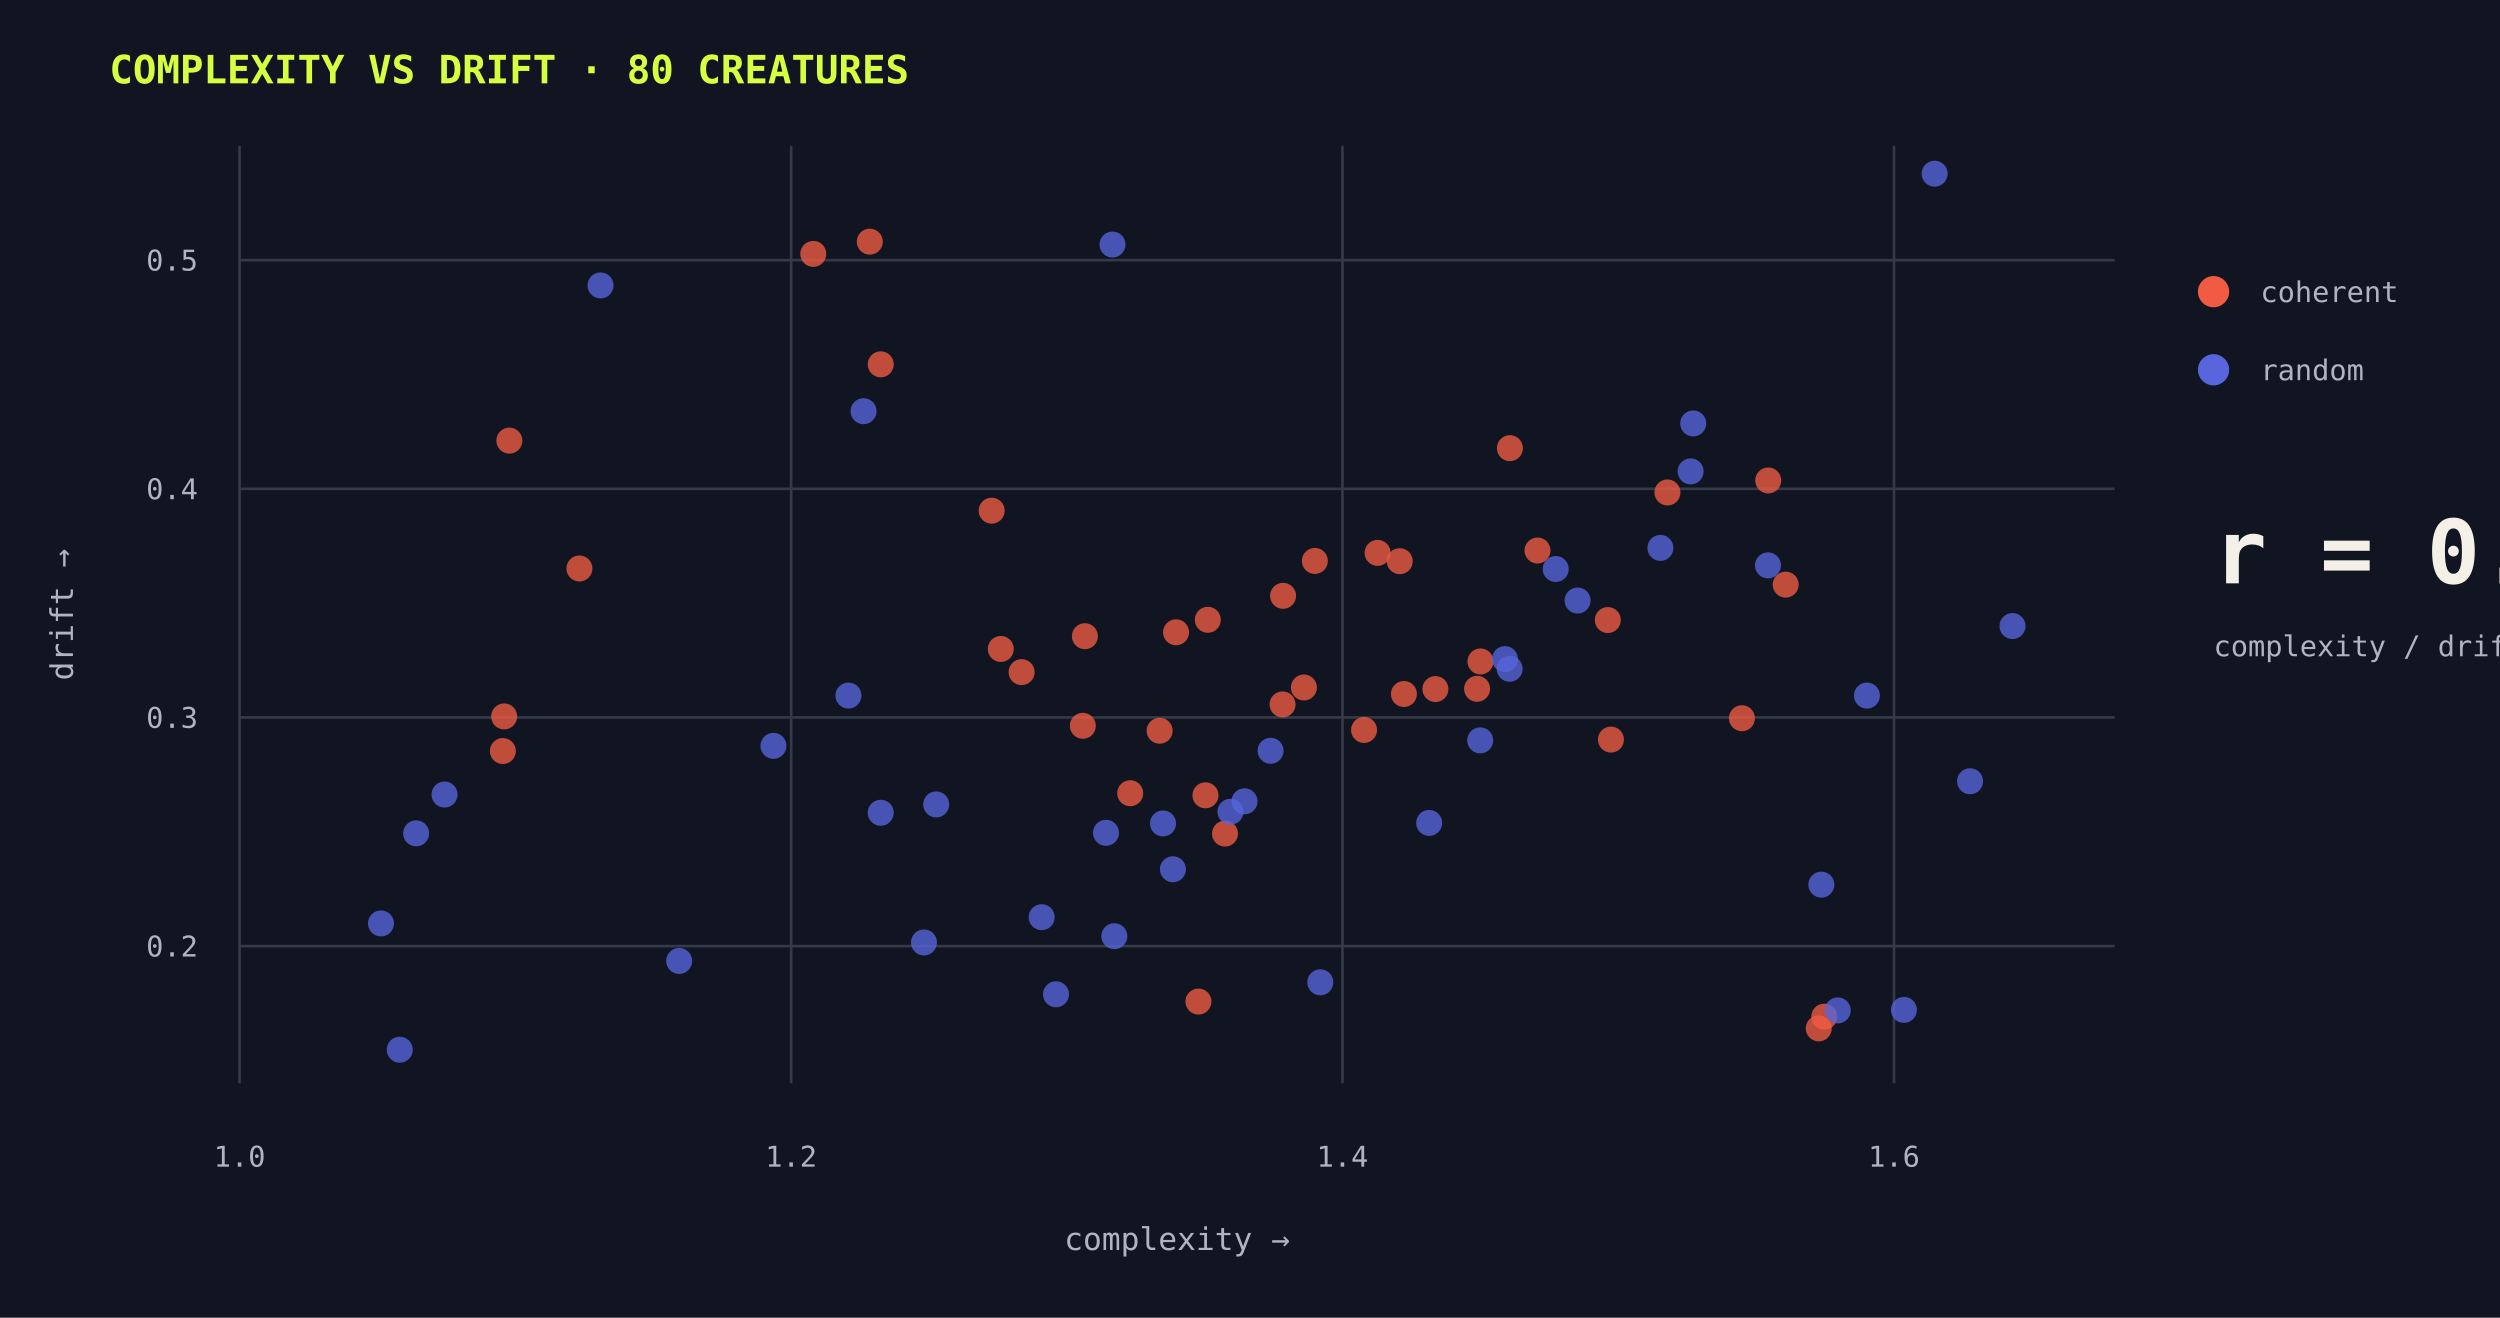
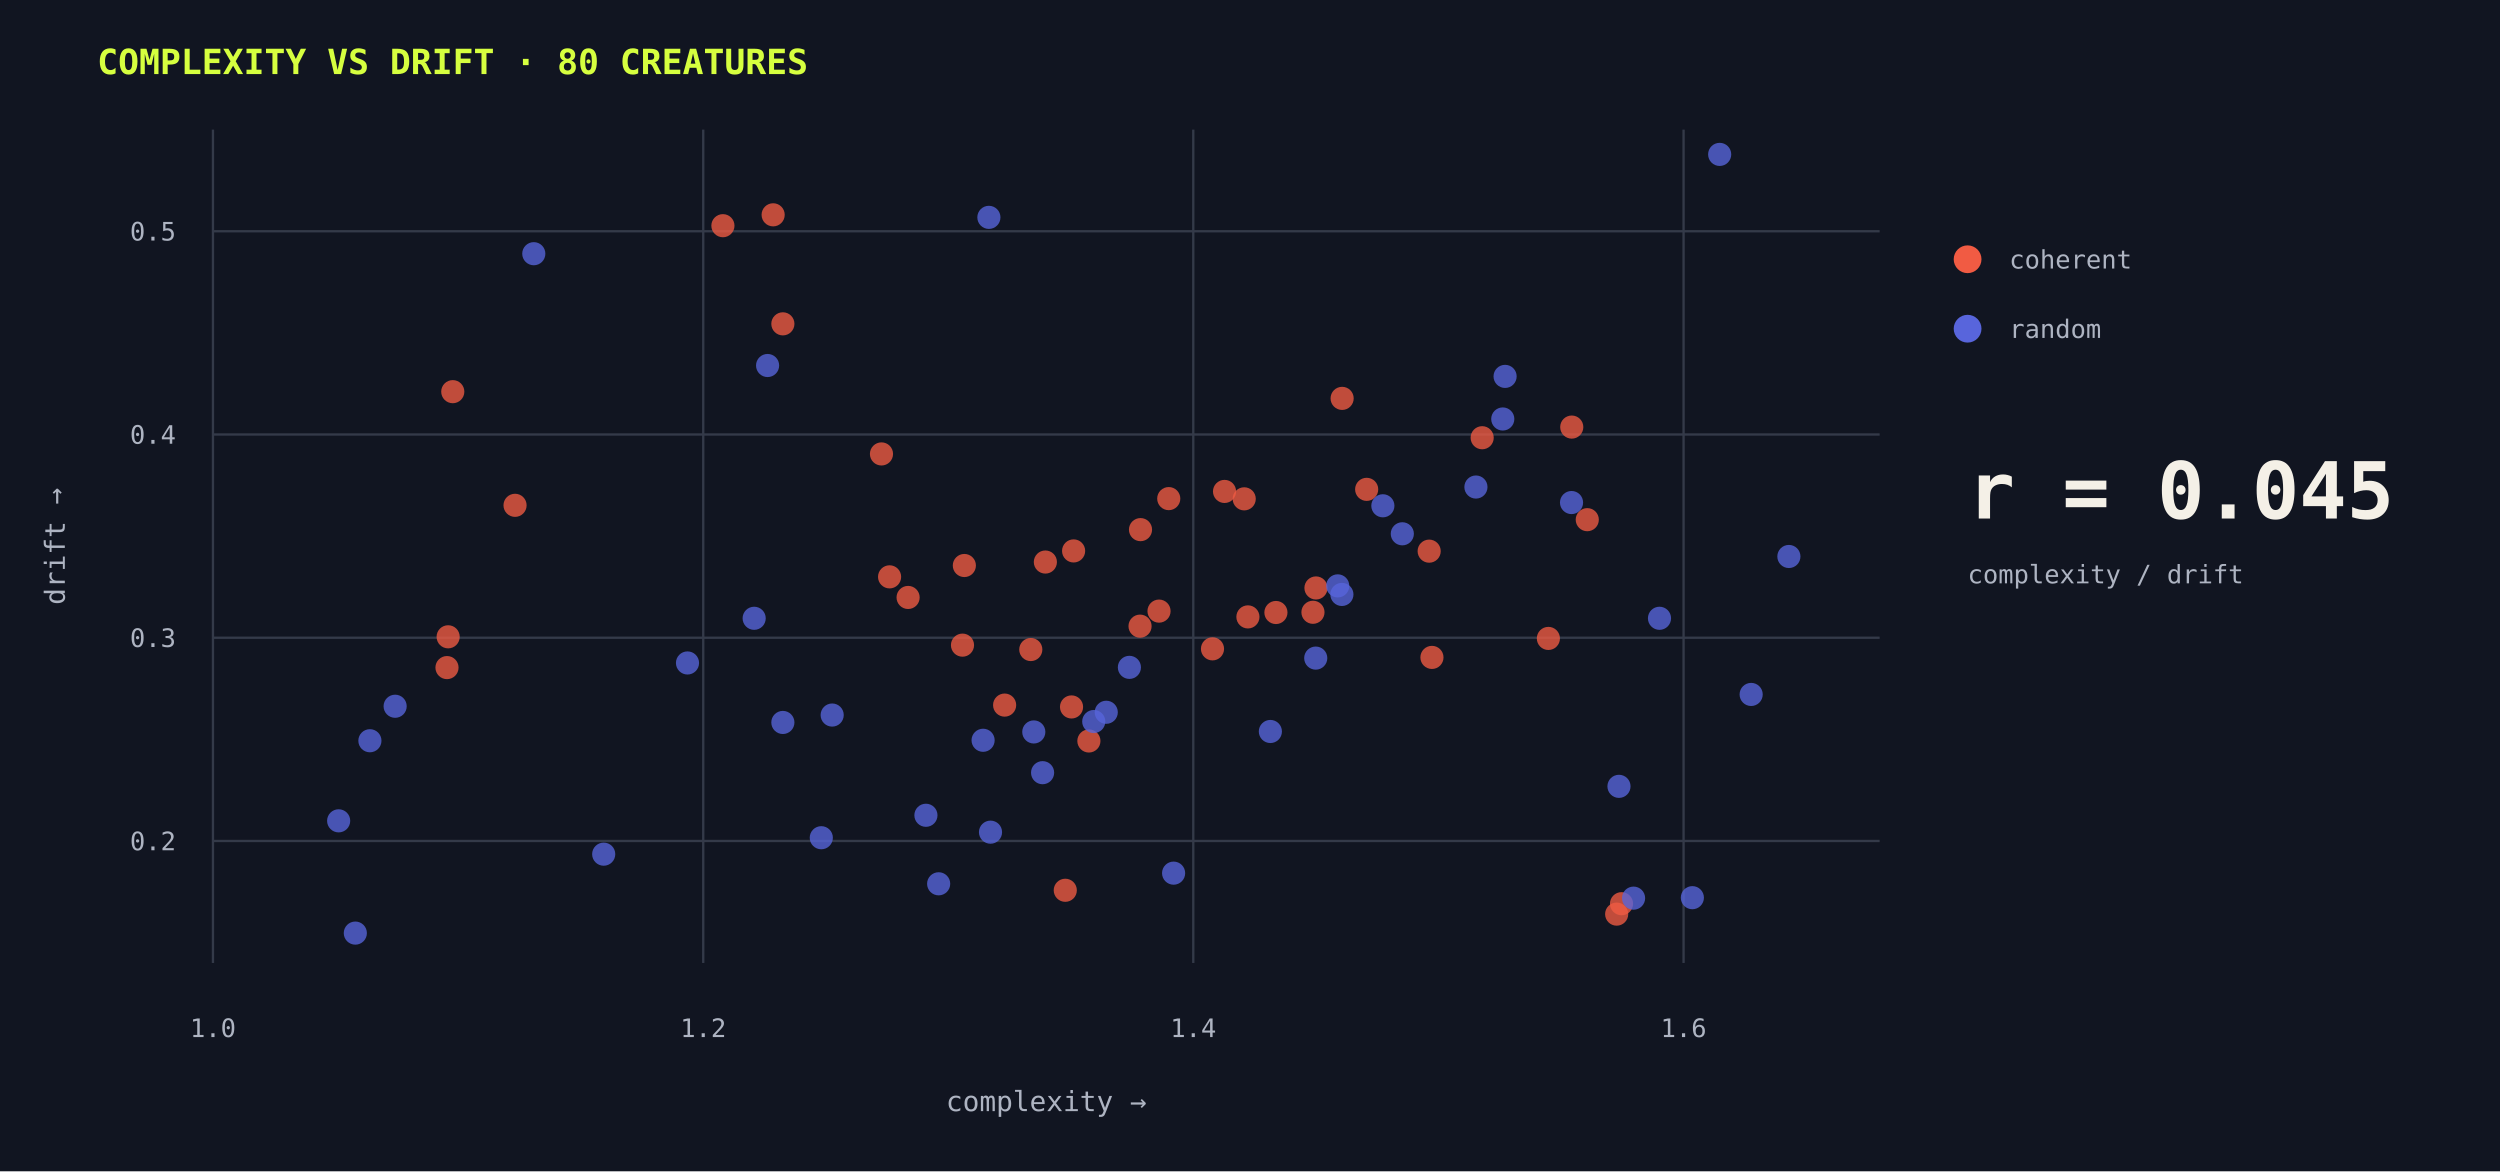
- <svg xmlns="http://www.w3.org/2000/svg" viewBox="0 0 960 506" role="img" aria-labelledby="title desc">
-   <rect width="960" height="506" fill="#111521" />
+ <svg xmlns="http://www.w3.org/2000/svg" viewBox="0 0 1080 506" role="img" aria-labelledby="title desc">
+   <rect width="1080" height="506" fill="#111521" />
  <text x="42" y="32" fill="#d6ff3f" font-family="ui-monospace, monospace" font-size="15" font-weight="700">COMPLEXITY VS DRIFT · 80 CREATURES</text>
  <line x1="92.0" y1="56" x2="92.0" y2="416" stroke="#343a49" />
  <text x="92.0" y="448" text-anchor="middle" fill="#aeb4c2" font-family="ui-monospace, monospace" font-size="11">1.0</text>
  <line x1="303.8" y1="56" x2="303.8" y2="416" stroke="#343a49" />
  <text x="303.8" y="448" text-anchor="middle" fill="#aeb4c2" font-family="ui-monospace, monospace" font-size="11">1.2</text>
  <line x1="515.5" y1="56" x2="515.5" y2="416" stroke="#343a49" />
  <text x="515.5" y="448" text-anchor="middle" fill="#aeb4c2" font-family="ui-monospace, monospace" font-size="11">1.4</text>
  <line x1="727.3" y1="56" x2="727.3" y2="416" stroke="#343a49" />
  <text x="727.3" y="448" text-anchor="middle" fill="#aeb4c2" font-family="ui-monospace, monospace" font-size="11">1.6</text>
  <line x1="92" y1="363.3" x2="812" y2="363.3" stroke="#343a49" />
  <text x="76" y="367.3" text-anchor="end" fill="#aeb4c2" font-family="ui-monospace, monospace" font-size="11">0.2</text>
  <line x1="92" y1="275.5" x2="812" y2="275.5" stroke="#343a49" />
  <text x="76" y="279.5" text-anchor="end" fill="#aeb4c2" font-family="ui-monospace, monospace" font-size="11">0.3</text>
  <line x1="92" y1="187.7" x2="812" y2="187.7" stroke="#343a49" />
  <text x="76" y="191.7" text-anchor="end" fill="#aeb4c2" font-family="ui-monospace, monospace" font-size="11">0.4</text>
  <line x1="92" y1="99.9" x2="812" y2="99.9" stroke="#343a49" />
  <text x="76" y="103.9" text-anchor="end" fill="#aeb4c2" font-family="ui-monospace, monospace" font-size="11">0.5</text>
  <circle cx="568.5" cy="254.0" r="5" fill="#f15b43" fill-opacity=".78" />
  <circle cx="685.7" cy="224.5" r="5" fill="#f15b43" fill-opacity=".78" />
  <circle cx="222.5" cy="218.3" r="5" fill="#f15b43" fill-opacity=".78" />
  <circle cx="193.6" cy="275.1" r="5" fill="#f15b43" fill-opacity=".78" />
  <circle cx="338.2" cy="139.9" r="5" fill="#f15b43" fill-opacity=".78" />
  <circle cx="416.6" cy="244.3" r="5" fill="#f15b43" fill-opacity=".78" />
  <circle cx="617.4" cy="238.1" r="5" fill="#f15b43" fill-opacity=".78" />
  <circle cx="698.4" cy="394.9" r="5" fill="#f15b43" fill-opacity=".78" />
  <circle cx="504.9" cy="215.4" r="5" fill="#f15b43" fill-opacity=".78" />
  <circle cx="529.0" cy="212.3" r="5" fill="#f15b43" fill-opacity=".78" />
  <circle cx="445.3" cy="280.6" r="5" fill="#f15b43" fill-opacity=".78" />
  <circle cx="451.6" cy="242.8" r="5" fill="#f15b43" fill-opacity=".78" />
  <circle cx="640.3" cy="189.1" r="5" fill="#f15b43" fill-opacity=".78" />
  <circle cx="567.2" cy="264.5" r="5" fill="#f15b43" fill-opacity=".78" />
  <circle cx="195.6" cy="169.2" r="5" fill="#f15b43" fill-opacity=".78" />
  <circle cx="523.8" cy="280.3" r="5" fill="#f15b43" fill-opacity=".78" />
  <circle cx="193.1" cy="288.4" r="5" fill="#f15b43" fill-opacity=".78" />
  <circle cx="462.9" cy="305.4" r="5" fill="#f15b43" fill-opacity=".78" />
  <circle cx="312.3" cy="97.5" r="5" fill="#f15b43" fill-opacity=".78" />
  <circle cx="384.3" cy="249.2" r="5" fill="#f15b43" fill-opacity=".78" />
  <circle cx="460.2" cy="384.6" r="5" fill="#f15b43" fill-opacity=".78" />
  <circle cx="415.8" cy="278.7" r="5" fill="#f15b43" fill-opacity=".78" />
  <circle cx="380.8" cy="196.1" r="5" fill="#f15b43" fill-opacity=".78" />
  <circle cx="551.2" cy="264.6" r="5" fill="#f15b43" fill-opacity=".78" />
  <circle cx="463.8" cy="238.0" r="5" fill="#f15b43" fill-opacity=".78" />
  <circle cx="618.6" cy="284.0" r="5" fill="#f15b43" fill-opacity=".78" />
  <circle cx="334.0" cy="92.8" r="5" fill="#f15b43" fill-opacity=".78" />
  <circle cx="492.7" cy="228.8" r="5" fill="#f15b43" fill-opacity=".78" />
  <circle cx="500.7" cy="264.0" r="5" fill="#f15b43" fill-opacity=".78" />
  <circle cx="492.5" cy="270.5" r="5" fill="#f15b43" fill-opacity=".78" />
  <circle cx="392.3" cy="258.1" r="5" fill="#f15b43" fill-opacity=".78" />
  <circle cx="470.4" cy="320.1" r="5" fill="#f15b43" fill-opacity=".78" />
  <circle cx="537.5" cy="215.5" r="5" fill="#f15b43" fill-opacity=".78" />
  <circle cx="579.8" cy="172.1" r="5" fill="#f15b43" fill-opacity=".78" />
  <circle cx="434.0" cy="304.6" r="5" fill="#f15b43" fill-opacity=".78" />
  <circle cx="679.0" cy="184.5" r="5" fill="#f15b43" fill-opacity=".78" />
  <circle cx="590.4" cy="211.4" r="5" fill="#f15b43" fill-opacity=".78" />
  <circle cx="668.9" cy="275.8" r="5" fill="#f15b43" fill-opacity=".78" />
  <circle cx="700.5" cy="390.4" r="5" fill="#f15b43" fill-opacity=".78" />
  <circle cx="539.1" cy="266.5" r="5" fill="#f15b43" fill-opacity=".78" />
  <circle cx="487.9" cy="288.3" r="5" fill="#5865dc" fill-opacity=".78" />
  <circle cx="637.6" cy="210.4" r="5" fill="#5865dc" fill-opacity=".78" />
  <circle cx="325.8" cy="267.1" r="5" fill="#5865dc" fill-opacity=".78" />
  <circle cx="605.8" cy="230.6" r="5" fill="#5865dc" fill-opacity=".78" />
  <circle cx="568.4" cy="284.3" r="5" fill="#5865dc" fill-opacity=".78" />
  <circle cx="297.0" cy="286.4" r="5" fill="#5865dc" fill-opacity=".78" />
  <circle cx="260.8" cy="369.0" r="5" fill="#5865dc" fill-opacity=".78" />
  <circle cx="731.1" cy="387.8" r="5" fill="#5865dc" fill-opacity=".78" />
  <circle cx="400.0" cy="352.2" r="5" fill="#5865dc" fill-opacity=".78" />
  <circle cx="146.3" cy="354.6" r="5" fill="#5865dc" fill-opacity=".78" />
  <circle cx="477.9" cy="307.7" r="5" fill="#5865dc" fill-opacity=".78" />
  <circle cx="153.5" cy="403.1" r="5" fill="#5865dc" fill-opacity=".78" />
  <circle cx="577.9" cy="253.1" r="5" fill="#5865dc" fill-opacity=".78" />
  <circle cx="159.8" cy="320.0" r="5" fill="#5865dc" fill-opacity=".78" />
  <circle cx="359.5" cy="308.9" r="5" fill="#5865dc" fill-opacity=".78" />
  <circle cx="597.4" cy="218.5" r="5" fill="#5865dc" fill-opacity=".78" />
  <circle cx="649.2" cy="181.0" r="5" fill="#5865dc" fill-opacity=".78" />
  <circle cx="446.6" cy="316.2" r="5" fill="#5865dc" fill-opacity=".78" />
  <circle cx="699.4" cy="339.7" r="5" fill="#5865dc" fill-opacity=".78" />
  <circle cx="772.8" cy="240.4" r="5" fill="#5865dc" fill-opacity=".78" />
  <circle cx="507.0" cy="377.2" r="5" fill="#5865dc" fill-opacity=".78" />
  <circle cx="650.2" cy="162.6" r="5" fill="#5865dc" fill-opacity=".78" />
  <circle cx="705.7" cy="388.0" r="5" fill="#5865dc" fill-opacity=".78" />
  <circle cx="354.8" cy="361.9" r="5" fill="#5865dc" fill-opacity=".78" />
  <circle cx="405.5" cy="381.8" r="5" fill="#5865dc" fill-opacity=".78" />
  <circle cx="716.9" cy="267.1" r="5" fill="#5865dc" fill-opacity=".78" />
  <circle cx="338.2" cy="312.1" r="5" fill="#5865dc" fill-opacity=".78" />
  <circle cx="424.7" cy="319.8" r="5" fill="#5865dc" fill-opacity=".78" />
  <circle cx="427.9" cy="359.5" r="5" fill="#5865dc" fill-opacity=".78" />
  <circle cx="678.9" cy="217.1" r="5" fill="#5865dc" fill-opacity=".78" />
  <circle cx="170.7" cy="305.1" r="5" fill="#5865dc" fill-opacity=".78" />
  <circle cx="756.5" cy="300.0" r="5" fill="#5865dc" fill-opacity=".78" />
  <circle cx="742.9" cy="66.7" r="5" fill="#5865dc" fill-opacity=".78" />
  <circle cx="450.4" cy="333.8" r="5" fill="#5865dc" fill-opacity=".78" />
  <circle cx="427.2" cy="93.9" r="5" fill="#5865dc" fill-opacity=".78" />
  <circle cx="472.5" cy="311.7" r="5" fill="#5865dc" fill-opacity=".78" />
  <circle cx="579.7" cy="256.8" r="5" fill="#5865dc" fill-opacity=".78" />
  <circle cx="230.6" cy="109.6" r="5" fill="#5865dc" fill-opacity=".78" />
  <circle cx="331.6" cy="157.9" r="5" fill="#5865dc" fill-opacity=".78" />
  <circle cx="548.8" cy="316.0" r="5" fill="#5865dc" fill-opacity=".78" />
  <text x="452.0" y="480" text-anchor="middle" fill="#aeb4c2" font-family="ui-monospace, monospace" font-size="12">complexity →</text>
  <text x="28" y="236.0" transform="rotate(-90 28 236.0)" text-anchor="middle" fill="#aeb4c2" font-family="ui-monospace, monospace" font-size="12">drift →</text>
  <circle cx="850" cy="112" r="6" fill="#f15b43" />
  <text x="868" y="116" fill="#aeb4c2" font-family="ui-monospace, monospace" font-size="11">coherent</text>
  <circle cx="850" cy="142" r="6" fill="#5865dc" />
  <text x="868" y="146" fill="#aeb4c2" font-family="ui-monospace, monospace" font-size="11">random</text>
  <text x="850" y="224" fill="#f4f0e7" font-family="ui-monospace, monospace" font-size="34" font-weight="800">r = 0.045</text>
  <text x="850" y="252" fill="#aeb4c2" font-family="ui-monospace, monospace" font-size="11">complexity / drift</text>
</svg>
